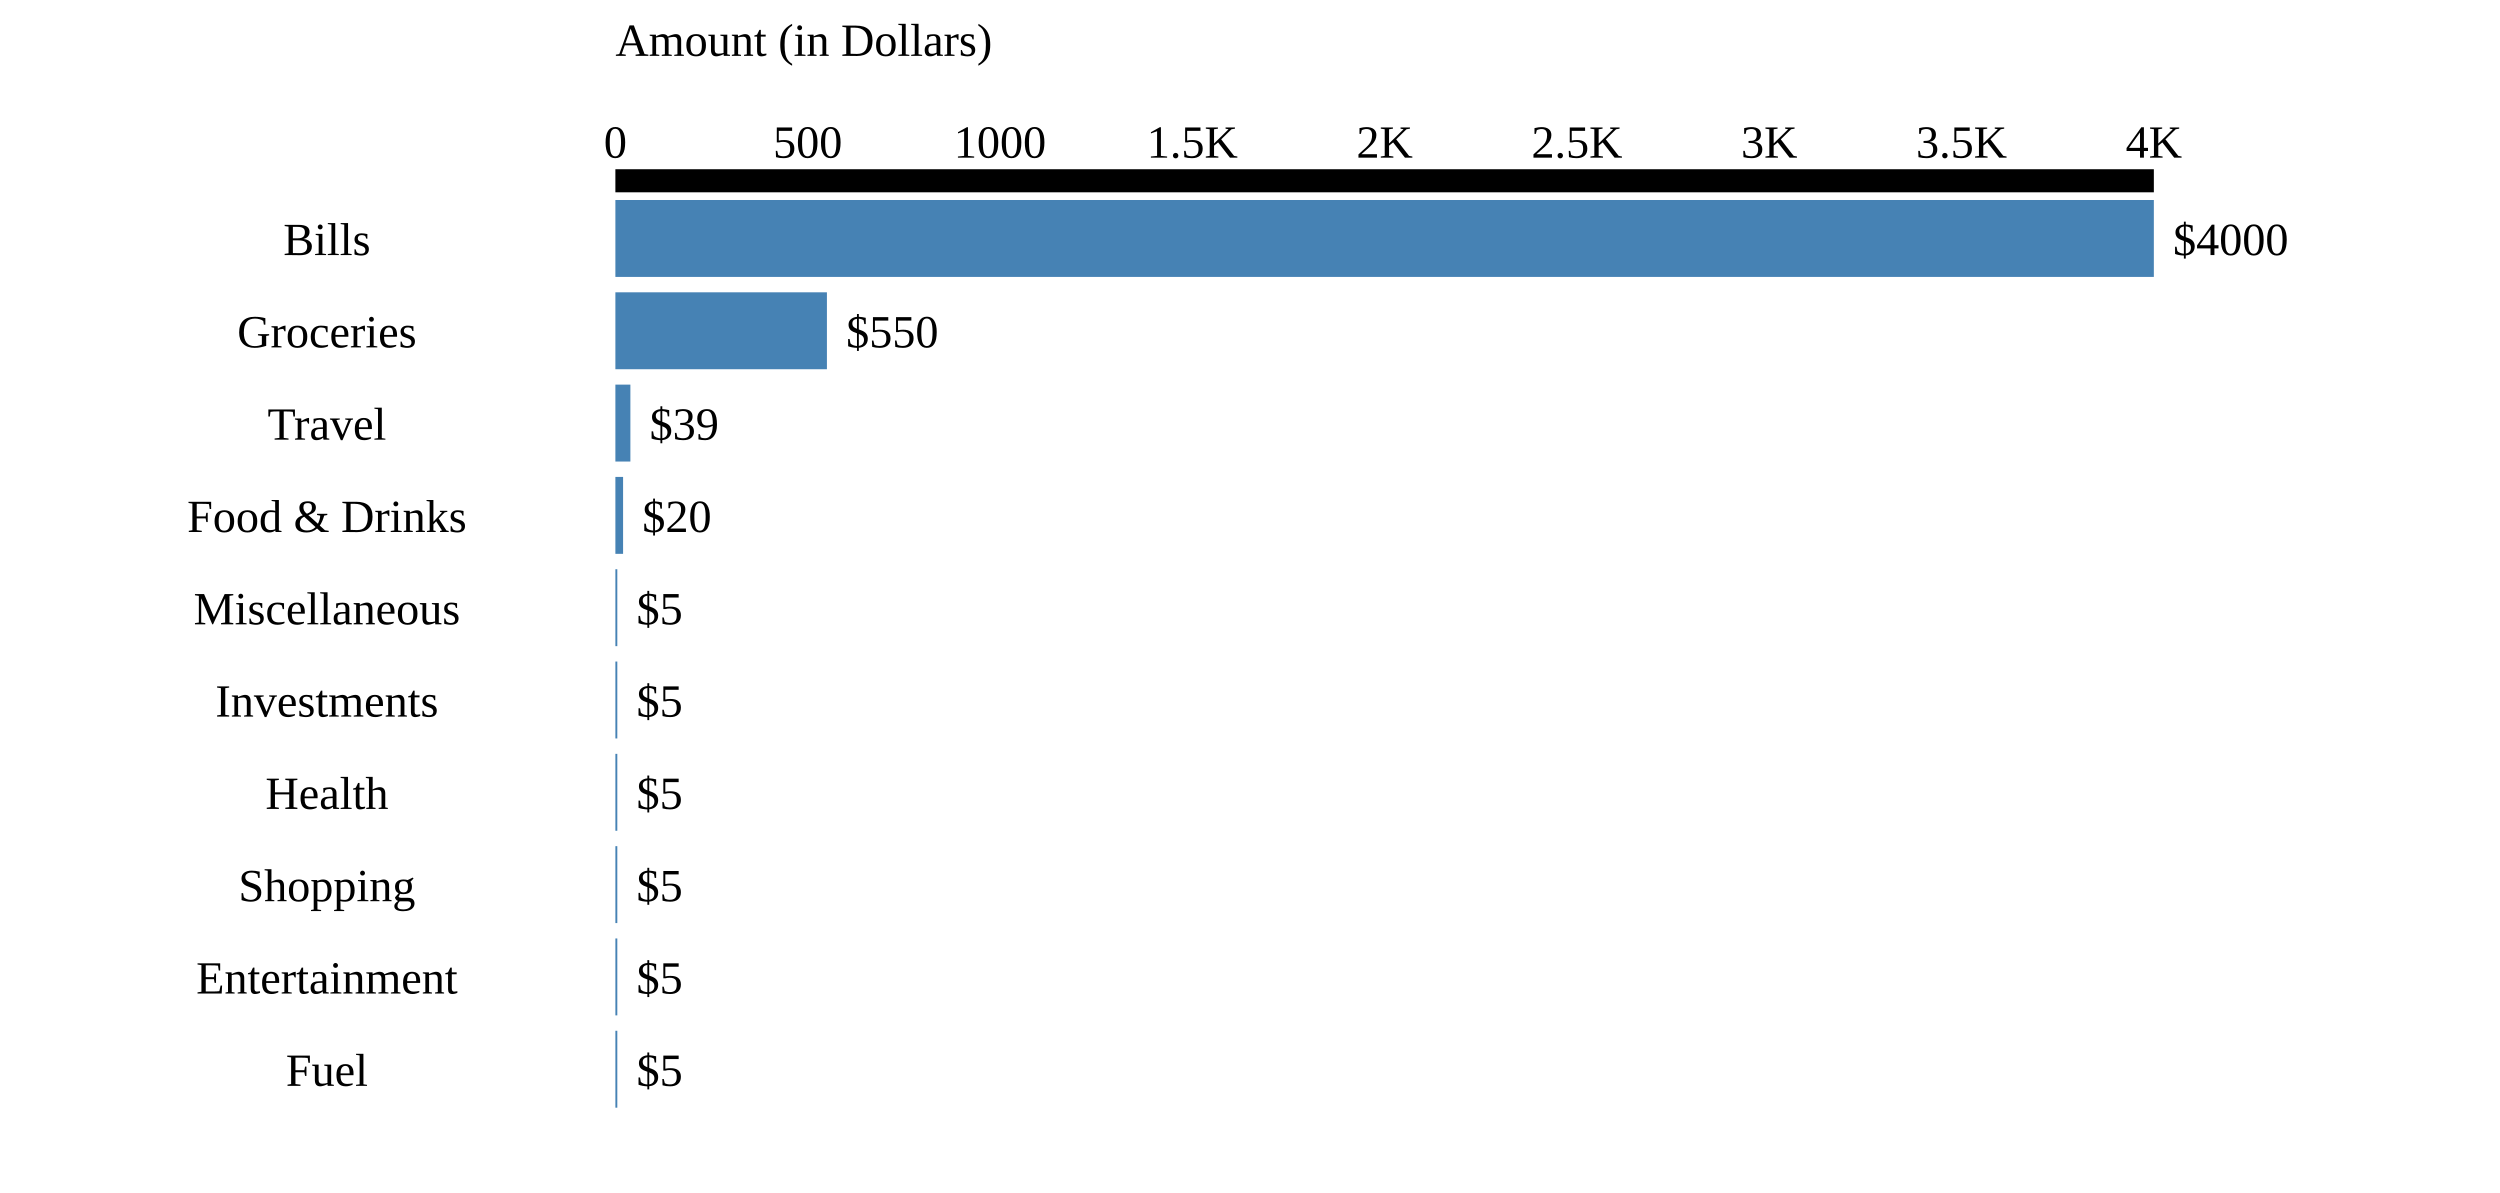
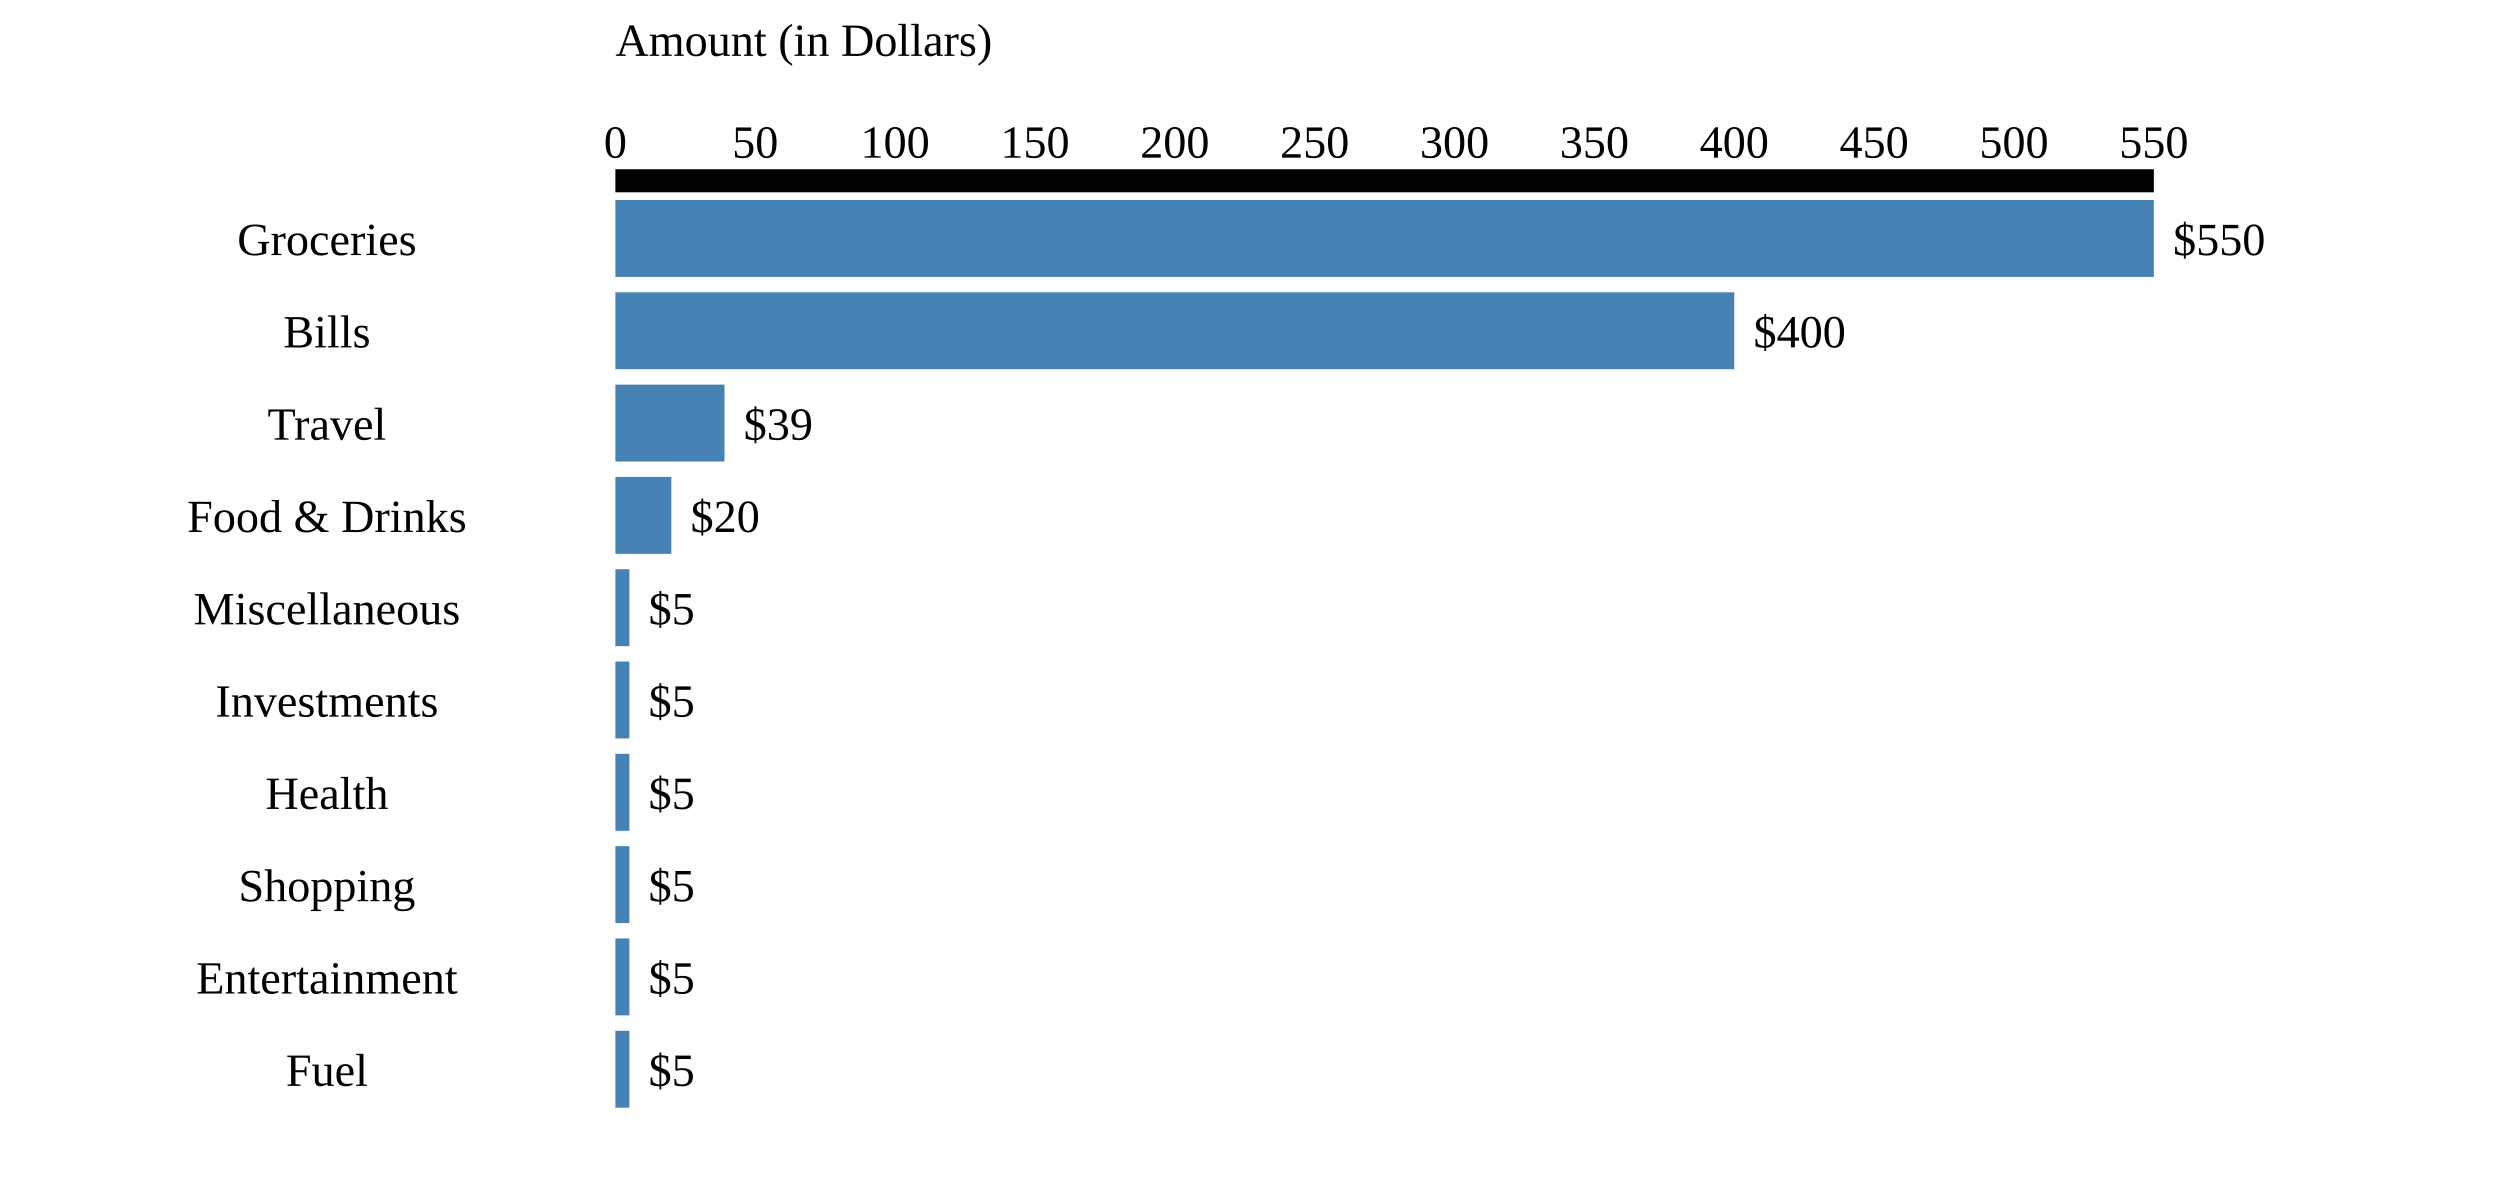
<svg xmlns="http://www.w3.org/2000/svg" class="chart" width="650" height="310" version="1.1">
  <g transform="translate(10, 50)">
    <g class="x axis" transform="translate(150, 0)">
      <g class="tick" style="opacity: 1;" transform="translate(0,0)">
        <line y2="-6" x2="0" />
        <text dy="0em" style="text-anchor: middle;" y="-9" x="0">0</text>
        <line x1="0" x2="0" y1="0" y2="240" />
      </g>
-       <g class="tick" style="opacity: 1;" transform="translate(50,0)">
+       <g class="tick" style="opacity: 1;" transform="translate(36.36364,0)">
+         <line y2="-6" x2="0" />
+         <text dy="0em" style="text-anchor: middle;" y="-9" x="0">50</text>
+         <line x1="0" x2="0" y1="0" y2="240" />
+       </g>
+       <g class="tick" style="opacity: 1;" transform="translate(72.72727,0)">
+         <line y2="-6" x2="0" />
+         <text dy="0em" style="text-anchor: middle;" y="-9" x="0">100</text>
+         <line x1="0" x2="0" y1="0" y2="240" />
+       </g>
+       <g class="tick" style="opacity: 1;" transform="translate(109.0909,0)">
+         <line y2="-6" x2="0" />
+         <text dy="0em" style="text-anchor: middle;" y="-9" x="0">150</text>
+         <line x1="0" x2="0" y1="0" y2="240" />
+       </g>
+       <g class="tick" style="opacity: 1;" transform="translate(145.4545,0)">
+         <line y2="-6" x2="0" />
+         <text dy="0em" style="text-anchor: middle;" y="-9" x="0">200</text>
+         <line x1="0" x2="0" y1="0" y2="240" />
+       </g>
+       <g class="tick" style="opacity: 1;" transform="translate(181.8182,0)">
+         <line y2="-6" x2="0" />
+         <text dy="0em" style="text-anchor: middle;" y="-9" x="0">250</text>
+         <line x1="0" x2="0" y1="0" y2="240" />
+       </g>
+       <g class="tick" style="opacity: 1;" transform="translate(218.1818,0)">
+         <line y2="-6" x2="0" />
+         <text dy="0em" style="text-anchor: middle;" y="-9" x="0">300</text>
+         <line x1="0" x2="0" y1="0" y2="240" />
+       </g>
+       <g class="tick" style="opacity: 1;" transform="translate(254.5455,0)">
+         <line y2="-6" x2="0" />
+         <text dy="0em" style="text-anchor: middle;" y="-9" x="0">350</text>
+         <line x1="0" x2="0" y1="0" y2="240" />
+       </g>
+       <g class="tick" style="opacity: 1;" transform="translate(290.9091,0)">
+         <line y2="-6" x2="0" />
+         <text dy="0em" style="text-anchor: middle;" y="-9" x="0">400</text>
+         <line x1="0" x2="0" y1="0" y2="240" />
+       </g>
+       <g class="tick" style="opacity: 1;" transform="translate(327.2727,0)">
+         <line y2="-6" x2="0" />
+         <text dy="0em" style="text-anchor: middle;" y="-9" x="0">450</text>
+         <line x1="0" x2="0" y1="0" y2="240" />
+       </g>
+       <g class="tick" style="opacity: 1;" transform="translate(363.6364,0)">
        <line y2="-6" x2="0" />
        <text dy="0em" style="text-anchor: middle;" y="-9" x="0">500</text>
        <line x1="0" x2="0" y1="0" y2="240" />
      </g>
-       <g class="tick" style="opacity: 1;" transform="translate(100,0)">
-         <line y2="-6" x2="0" />
-         <text dy="0em" style="text-anchor: middle;" y="-9" x="0">1000</text>
-         <line x1="0" x2="0" y1="0" y2="240" />
-       </g>
-       <g class="tick" style="opacity: 1;" transform="translate(150,0)">
-         <line y2="-6" x2="0" />
-         <text dy="0em" style="text-anchor: middle;" y="-9" x="0">1.5K</text>
-         <line x1="0" x2="0" y1="0" y2="240" />
-       </g>
-       <g class="tick" style="opacity: 1;" transform="translate(200,0)">
-         <line y2="-6" x2="0" />
-         <text dy="0em" style="text-anchor: middle;" y="-9" x="0">2K</text>
-         <line x1="0" x2="0" y1="0" y2="240" />
-       </g>
-       <g class="tick" style="opacity: 1;" transform="translate(250,0)">
-         <line y2="-6" x2="0" />
-         <text dy="0em" style="text-anchor: middle;" y="-9" x="0">2.5K</text>
-         <line x1="0" x2="0" y1="0" y2="240" />
-       </g>
-       <g class="tick" style="opacity: 1;" transform="translate(300,0)">
-         <line y2="-6" x2="0" />
-         <text dy="0em" style="text-anchor: middle;" y="-9" x="0">3K</text>
-         <line x1="0" x2="0" y1="0" y2="240" />
-       </g>
-       <g class="tick" style="opacity: 1;" transform="translate(350,0)">
-         <line y2="-6" x2="0" />
-         <text dy="0em" style="text-anchor: middle;" y="-9" x="0">3.5K</text>
-         <line x1="0" x2="0" y1="0" y2="240" />
-       </g>
      <g class="tick" style="opacity: 1;" transform="translate(400,0)">
        <line y2="-6" x2="0" />
-         <text dy="0em" style="text-anchor: middle;" y="-9" x="0">4K</text>
+         <text dy="0em" style="text-anchor: middle;" y="-9" x="0">550</text>
        <line x1="0" x2="0" y1="0" y2="240" />
      </g>
      <path class="domain" d="M0,-6V0H400V-6" />
      <text transform="rotate(0) translate(0, -50)" y="6" dy=".71em" style="text-anchor: right;">Amount (in Dollars)</text>
    </g>
-     <rect x="150" y="2" name="Bills " width="400" height="20" style="fill: steelblue;" class="bar" />
-     <rect x="150" y="26" name="Groceries" width="55" height="20" style="fill: steelblue;" class="bar" />
-     <rect x="150" y="50" name="Travel" width="3.9" height="20" style="fill: steelblue;" class="bar" />
-     <rect x="150" y="74" name="Food &amp; Drinks" width="2" height="20" style="fill: steelblue;" class="bar" />
-     <rect x="150" y="98" name="Miscellaneous" width="0.5" height="20" style="fill: steelblue;" class="bar" />
-     <rect x="150" y="122" name="Investments" width="0.5" height="20" style="fill: steelblue;" class="bar" />
-     <rect x="150" y="146" name="Health" width="0.5" height="20" style="fill: steelblue;" class="bar" />
-     <rect x="150" y="170" name="Shopping" width="0.5" height="20" style="fill: steelblue;" class="bar" />
-     <rect x="150" y="194" name="Entertainment" width="0.5" height="20" style="fill: steelblue;" class="bar" />
-     <rect x="150" y="218" name="Fuel" width="0.5" height="20" style="fill: steelblue;" class="bar" />
-     <text x="550" y="12" dx="5" dy=".36em" text-anchor="left" class="score">$4000</text>
-     <text x="205" y="36" dx="5" dy=".36em" text-anchor="left" class="score">$550</text>
-     <text x="153.9" y="60" dx="5" dy=".36em" text-anchor="left" class="score">$39</text>
-     <text x="152" y="84" dx="5" dy=".36em" text-anchor="left" class="score">$20</text>
-     <text x="150.5" y="108" dx="5" dy=".36em" text-anchor="left" class="score">$5</text>
-     <text x="150.5" y="132" dx="5" dy=".36em" text-anchor="left" class="score">$5</text>
-     <text x="150.5" y="156" dx="5" dy=".36em" text-anchor="left" class="score">$5</text>
-     <text x="150.5" y="180" dx="5" dy=".36em" text-anchor="left" class="score">$5</text>
-     <text x="150.5" y="204" dx="5" dy=".36em" text-anchor="left" class="score">$5</text>
-     <text x="150.5" y="228" dx="5" dy=".36em" text-anchor="left" class="score">$5</text>
-     <text x="75" y="12" dy=".36em" text-anchor="middle">Bills </text>
-     <text x="75" y="36" dy=".36em" text-anchor="middle">Groceries</text>
+     <rect x="150" y="2" name="Groceries" width="400" height="20" style="fill: steelblue;" class="bar" />
+     <rect x="150" y="26" name="Bills " width="290.909" height="20" style="fill: steelblue;" class="bar" />
+     <rect x="150" y="50" name="Travel" width="28.364" height="20" style="fill: steelblue;" class="bar" />
+     <rect x="150" y="74" name="Food &amp; Drinks" width="14.545" height="20" style="fill: steelblue;" class="bar" />
+     <rect x="150" y="98" name="Miscellaneous" width="3.636" height="20" style="fill: steelblue;" class="bar" />
+     <rect x="150" y="122" name="Investments" width="3.636" height="20" style="fill: steelblue;" class="bar" />
+     <rect x="150" y="146" name="Health" width="3.636" height="20" style="fill: steelblue;" class="bar" />
+     <rect x="150" y="170" name="Shopping" width="3.636" height="20" style="fill: steelblue;" class="bar" />
+     <rect x="150" y="194" name="Entertainment" width="3.636" height="20" style="fill: steelblue;" class="bar" />
+     <rect x="150" y="218" name="Fuel" width="3.636" height="20" style="fill: steelblue;" class="bar" />
+     <text x="550" y="12" dx="5" dy=".36em" text-anchor="left" class="score">$550</text>
+     <text x="440.909" y="36" dx="5" dy=".36em" text-anchor="left" class="score">$400</text>
+     <text x="178.364" y="60" dx="5" dy=".36em" text-anchor="left" class="score">$39</text>
+     <text x="164.545" y="84" dx="5" dy=".36em" text-anchor="left" class="score">$20</text>
+     <text x="153.636" y="108" dx="5" dy=".36em" text-anchor="left" class="score">$5</text>
+     <text x="153.636" y="132" dx="5" dy=".36em" text-anchor="left" class="score">$5</text>
+     <text x="153.636" y="156" dx="5" dy=".36em" text-anchor="left" class="score">$5</text>
+     <text x="153.636" y="180" dx="5" dy=".36em" text-anchor="left" class="score">$5</text>
+     <text x="153.636" y="204" dx="5" dy=".36em" text-anchor="left" class="score">$5</text>
+     <text x="153.636" y="228" dx="5" dy=".36em" text-anchor="left" class="score">$5</text>
+     <text x="75" y="12" dy=".36em" text-anchor="middle">Groceries</text>
+     <text x="75" y="36" dy=".36em" text-anchor="middle">Bills </text>
    <text x="75" y="60" dy=".36em" text-anchor="middle">Travel</text>
    <text x="75" y="84" dy=".36em" text-anchor="middle">Food &amp; Drinks</text>
    <text x="75" y="108" dy=".36em" text-anchor="middle">Miscellaneous</text>
    <text x="75" y="132" dy=".36em" text-anchor="middle">Investments</text>
    <text x="75" y="156" dy=".36em" text-anchor="middle">Health</text>
    <text x="75" y="180" dy=".36em" text-anchor="middle">Shopping</text>
    <text x="75" y="204" dy=".36em" text-anchor="middle">Entertainment</text>
    <text x="75" y="228" dy=".36em" text-anchor="middle">Fuel</text>
  </g>
</svg>
